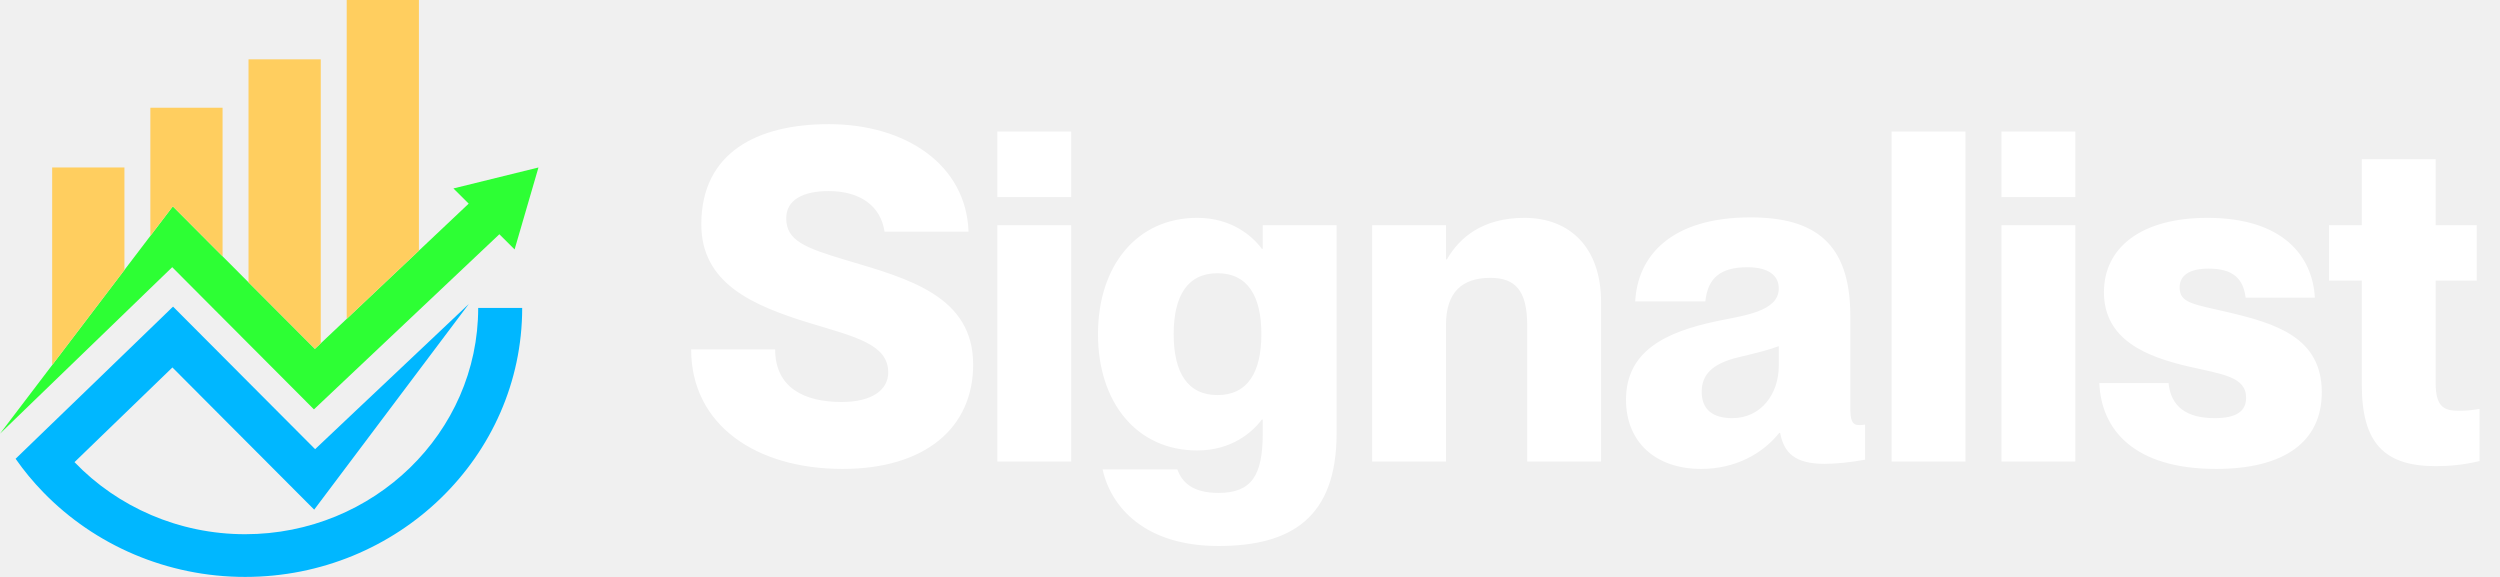
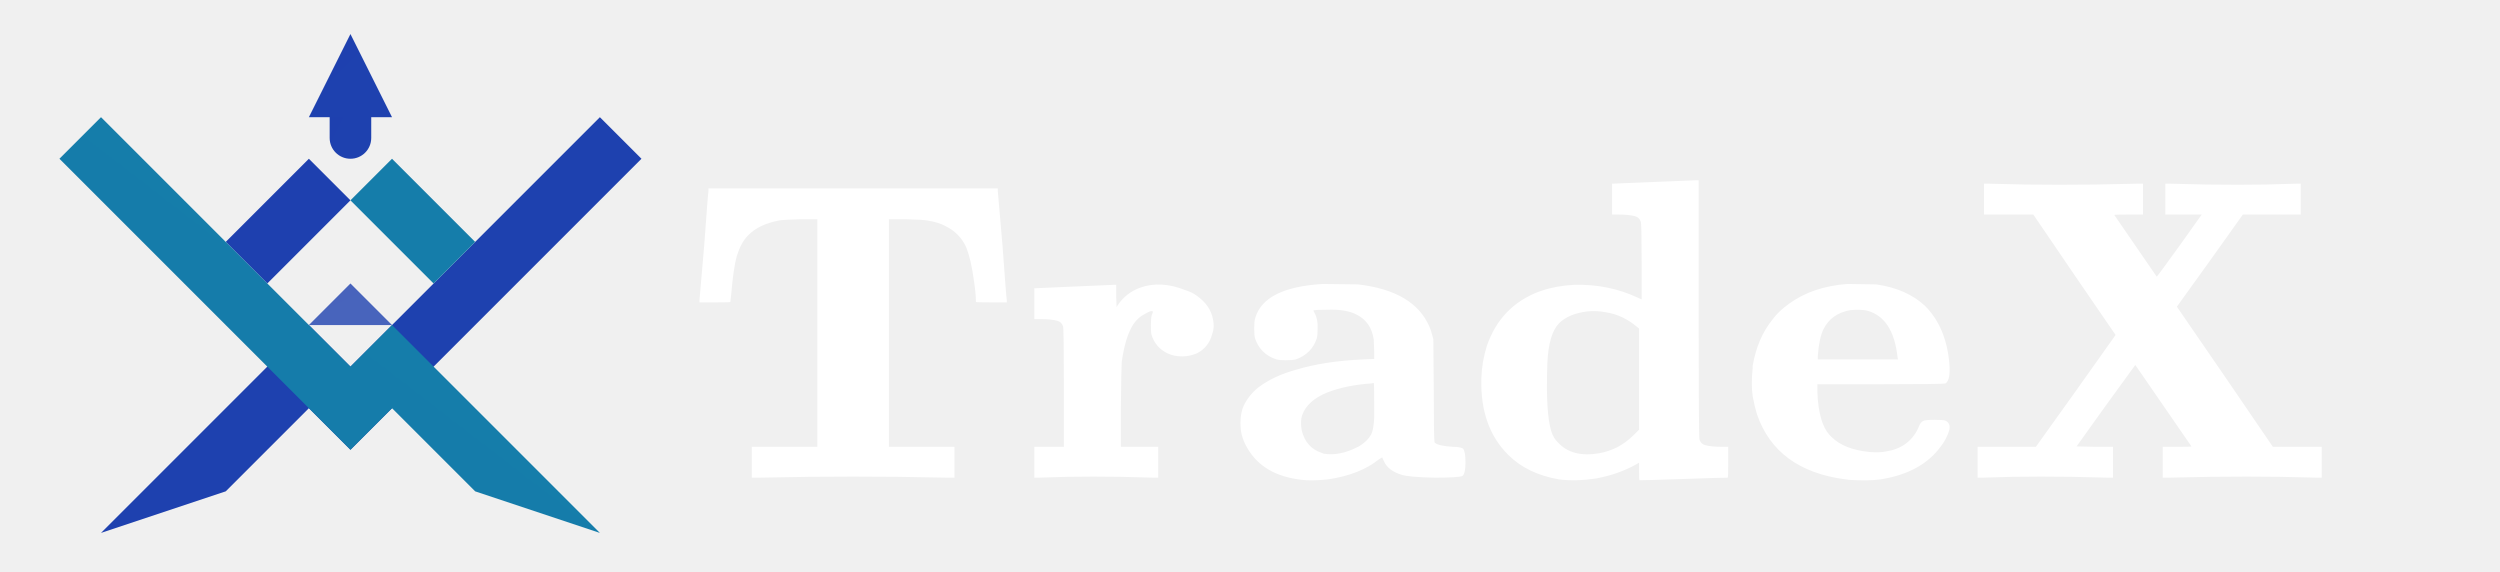
- <svg xmlns="http://www.w3.org/2000/svg" width="130" height="30" viewBox="0 0 130 30" fill="none">
-   <path d="M28 8.709L26.759 12.971L25.967 12.181L21.784 16.132L18.781 18.968L16.325 21.287L14.013 18.968L12.923 17.875L11.574 16.521L11.169 16.116L8.955 13.893L8.104 14.715L7.819 14.99L6.47 16.296L5.117 17.604L3.724 18.95L3.705 18.968L1.711 20.895L0 22.55L2.724 18.968L6.47 14.039L7.819 12.266L8.986 10.73L11.574 13.328L12.68 14.439L12.923 14.681L16.375 18.142L16.68 17.853L18.029 16.58L18.628 16.014L20.372 14.366L21.784 13.033L24.372 10.589L23.578 9.799L28 8.709Z" fill="#2DFF34" />
-   <path d="M6.47 8.709V14.039L2.724 18.968H2.713V8.709H6.47Z" fill="#FFCE5F" />
-   <path d="M27.154 16.014C27.154 23.726 20.692 30 12.745 30C8.69 30 4.918 28.346 2.252 25.599C1.726 25.059 1.244 24.477 0.811 23.856L2.467 22.256L5.13 19.686L5.871 18.968L6.47 18.39L7.819 17.085L8.117 16.797L8.821 16.116L8.934 16.003L8.936 16.005L8.999 15.945L11.574 18.528L12.693 19.652L16.386 23.357L18.639 21.227L20.385 19.58L21.032 18.968L21.784 18.258L24.383 15.802L16.338 26.502L11.18 21.33L8.966 19.108L8.117 19.928L5.13 22.816L3.874 24.031C6.119 26.37 9.311 27.779 12.745 27.779C19.429 27.779 24.866 22.502 24.866 16.014H27.154V16.014Z" fill="#00B7FF" />
-   <path d="M11.574 5.603V13.328L8.986 10.73L7.819 12.266V5.603H11.574Z" fill="#FFCE5F" />
-   <path d="M16.68 3.086V17.853L16.375 18.142L12.923 14.682V3.086H16.68Z" fill="#FFCE5F" />
-   <path d="M21.784 0V13.033L20.372 14.366L18.628 16.014L18.029 16.58V0H21.784Z" fill="#FFCE5F" />
-   <path d="M43.812 24.384C39.324 24.384 35.94 22.104 35.94 18.168H40.308C40.308 20.16 41.82 20.904 43.764 20.904C45.372 20.904 46.188 20.256 46.188 19.368C46.188 17.904 44.484 17.52 42.108 16.8C39.132 15.888 36.468 14.736 36.468 11.664C36.468 7.92 39.396 6.456 43.092 6.456C47.1 6.456 50.244 8.568 50.364 12.048H45.996C45.804 10.728 44.748 9.936 43.092 9.936C41.796 9.936 40.884 10.368 40.884 11.352C40.884 12.504 41.844 12.888 44.028 13.536C47.268 14.496 50.604 15.408 50.604 18.96C50.604 22.248 48.108 24.384 43.812 24.384ZM55.702 10.248H51.862V6.84H55.702V10.248ZM55.702 24H51.862V11.712H55.702V24ZM65.663 12.936V11.712H69.503V22.536C69.503 26.928 67.127 28.392 63.359 28.392C59.543 28.392 57.767 26.376 57.335 24.408H61.223C61.463 25.08 62.015 25.632 63.359 25.632C65.087 25.632 65.663 24.72 65.663 22.536V21.816H65.615C65.135 22.464 64.055 23.424 62.255 23.424C59.111 23.424 57.095 20.928 57.095 17.376C57.095 13.824 59.111 11.328 62.255 11.328C64.055 11.328 65.135 12.288 65.615 12.936H65.663ZM63.311 20.544C64.871 20.544 65.591 19.368 65.591 17.376C65.591 15.384 64.871 14.208 63.311 14.208C61.751 14.208 61.031 15.384 61.031 17.376C61.031 19.368 61.751 20.544 63.311 20.544ZM79.271 11.328C81.647 11.328 83.255 12.888 83.255 15.696V24H79.415V16.92C79.415 15.072 78.767 14.448 77.495 14.448C76.031 14.448 75.191 15.192 75.191 16.896V24H71.351V11.712H75.191V13.488H75.239C75.887 12.36 77.087 11.328 79.271 11.328ZM88.464 24.384C86.064 24.384 84.552 22.968 84.552 20.784C84.552 18.24 86.64 17.256 89.256 16.704C90.6 16.416 92.496 16.224 92.496 15C92.496 14.328 91.968 13.896 90.864 13.896C89.448 13.896 88.8 14.472 88.68 15.672H85.032C85.152 13.32 86.88 11.304 91.032 11.304C94.368 11.304 96.216 12.648 96.216 16.416V21.168C96.216 21.816 96.288 22.104 96.672 22.104C96.768 22.104 96.84 22.104 96.984 22.08V23.904C96.216 24.048 95.424 24.12 94.872 24.12C93.336 24.12 92.76 23.544 92.568 22.512H92.52C91.656 23.592 90.24 24.384 88.464 24.384ZM90.072 21.744C91.608 21.744 92.496 20.448 92.496 19.032V18C91.992 18.192 91.416 18.336 90.408 18.576C88.992 18.912 88.488 19.512 88.488 20.376C88.488 21.312 89.088 21.744 90.072 21.744ZM102.203 24H98.363V6.84H102.203V24ZM107.916 10.248H104.076V6.84H107.916V10.248ZM107.916 24H104.076V11.712H107.916V24ZM115.237 24.384C110.941 24.384 109.261 22.32 109.165 19.92H112.765C112.885 21.144 113.701 21.744 115.165 21.744C116.293 21.744 116.797 21.384 116.797 20.688C116.797 19.584 115.573 19.464 113.797 19.056C111.637 18.552 109.405 17.688 109.405 15.192C109.405 12.888 111.325 11.328 114.781 11.328C118.717 11.328 120.253 13.32 120.373 15.48H116.773C116.653 14.496 116.125 13.968 114.853 13.968C113.797 13.968 113.341 14.352 113.341 14.952C113.341 15.768 114.061 15.816 115.909 16.248C118.333 16.824 120.733 17.544 120.733 20.4C120.733 22.968 118.789 24.384 115.237 24.384ZM127.902 21.36C128.262 21.36 128.478 21.336 128.934 21.264V23.976C128.118 24.168 127.422 24.24 126.654 24.24C123.966 24.24 122.814 23.016 122.814 20.016V14.592H121.11V11.712H122.814V8.28H126.654V11.712H128.79V14.592H126.654V19.92C126.654 21.24 127.158 21.36 127.902 21.36Z" fill="white" />
+ <svg xmlns="http://www.w3.org/2000/svg" width="560" height="128" viewBox="0 0 560 128" fill="none">
+   <g clip-path="url(#clip0_1_392)">
+     <path d="M22.625 119.375L69.188 72.812L50.562 54.188L69.188 35.562L78.5 44.875L59.875 63.5L78.5 82.125L134.375 26.25L143.688 35.562L78.5 100.75L69.188 91.438L50.562 110.062L22.625 119.375Z" fill="url(#paint0_linear_1_392)" />
+     <path d="M134.375 119.375L87.812 72.812L106.438 54.188L87.812 35.562L78.5 44.875L97.125 63.5L78.5 82.125L22.625 26.25L13.312 35.562L78.5 100.75L87.812 91.438L106.438 110.062L134.375 119.375Z" fill="url(#paint1_linear_1_392)" />
+     <path opacity="0.8" d="M69.188 72.812H87.812L78.5 63.5L69.188 72.812Z" fill="url(#paint2_linear_1_392)" />
+     <path d="M83.156 21.594C83.156 19.022 81.072 16.938 78.5 16.938C75.928 16.938 73.844 19.022 73.844 21.594V30.906C73.844 33.478 75.928 35.562 78.5 35.562C81.072 35.562 83.156 33.478 83.156 30.906V21.594Z" fill="url(#paint3_linear_1_392)" />
+     <path d="M78.5 7.625L69.188 26.25H87.812L78.5 7.625Z" fill="url(#paint4_linear_1_392)" />
+     <path d="M158.703 42.776V42.2H191.055H223.503V42.776L224.559 54.968C225.135 62.968 225.455 67.032 225.519 67.16V67.736H222.063C219.759 67.736 218.607 67.704 218.607 67.64C218.607 66.36 218.447 64.696 218.127 62.648C217.743 59.768 217.199 57.4 216.495 55.544C215.535 53.304 213.903 51.64 211.599 50.552C210.639 50.04 209.359 49.656 207.759 49.4C207.183 49.272 205.551 49.176 202.863 49.112H199.119V74.552V100.088H206.511H213.807V103.544V107H212.271L200.943 106.808C194.351 106.744 187.791 106.744 181.263 106.808L169.935 107H168.399V103.544V100.088H175.791H183.087V74.552V49.112H179.343C176.655 49.176 175.023 49.272 174.447 49.4C171.439 49.976 169.135 51.096 167.535 52.76C166.511 53.784 165.679 55.32 165.039 57.368C164.527 59.224 164.111 62.072 163.791 65.912C163.663 67 163.599 67.576 163.599 67.64C163.599 67.704 162.447 67.736 160.143 67.736H156.687V67.16L157.743 54.968C158.319 46.968 158.639 42.904 158.703 42.776ZM240.614 64.184C246.63 63.928 249.574 63.8 249.446 63.8H250.022V66.296L250.118 68.792L250.406 68.312C251.622 66.52 253.254 65.24 255.302 64.472C258.438 63.32 261.894 63.512 265.67 65.048C266.502 65.304 267.238 65.656 267.878 66.104C270.054 67.576 271.334 69.4 271.718 71.576C271.974 72.728 271.91 73.816 271.526 74.84C271.014 76.824 269.862 78.264 268.07 79.16C266.982 79.608 265.894 79.832 264.806 79.832C263.59 79.832 262.502 79.608 261.542 79.16C259.686 78.264 258.47 76.824 257.894 74.84C257.83 74.52 257.798 73.848 257.798 72.824C257.798 71.8 257.862 71.064 257.99 70.616C258.246 70.04 258.31 69.752 258.182 69.752C257.99 69.56 257.414 69.752 256.454 70.328C255.494 70.776 254.63 71.544 253.862 72.632C252.646 74.552 251.782 77.368 251.27 81.08C251.206 81.72 251.142 85.112 251.078 91.256V100.088H255.206H259.43V103.544V107H258.374L251.078 106.808C246.854 106.744 242.854 106.744 239.078 106.808C234.79 106.936 232.614 107 232.55 107H231.686V103.544V100.088H235.046H238.31V86.84C238.31 78.008 238.246 73.432 238.118 73.112C237.926 72.472 237.51 72.056 236.87 71.864C235.974 71.608 234.662 71.48 232.934 71.48H231.686V68.024V64.568H231.974L240.614 64.184ZM296.3 63.608L304.172 63.704C312.556 64.664 317.9 67.832 320.204 73.208C320.46 73.784 320.652 74.36 320.78 74.936L321.068 75.992L321.164 87.512C321.164 95 321.228 98.872 321.356 99.128C321.868 99.64 323.244 99.96 325.484 100.088C326.508 100.088 327.244 100.216 327.692 100.472C328.076 100.856 328.268 101.88 328.268 103.544C328.268 105.208 328.044 106.232 327.596 106.616C326.956 106.872 324.908 107 321.452 107C317.612 106.936 315.084 106.712 313.868 106.328C311.884 105.688 310.604 104.696 310.028 103.352C309.772 102.84 309.644 102.552 309.644 102.488C309.644 102.424 309.356 102.584 308.78 102.968C305.964 105.208 302.188 106.68 297.452 107.384C294.956 107.64 293.004 107.672 291.596 107.48C285.836 106.84 281.772 104.472 279.404 100.376C278.828 99.416 278.412 98.424 278.156 97.4C277.964 96.696 277.868 95.8 277.868 94.712C277.868 93.176 278.124 91.864 278.636 90.776C279.404 89.24 280.46 87.928 281.804 86.84C284.044 85.112 286.892 83.768 290.348 82.808C294.572 81.528 299.596 80.76 305.42 80.504L307.82 80.408V78.68L307.724 76.184V76.088C307.34 73.4 306.028 71.512 303.788 70.424C302.38 69.72 300.556 69.368 298.316 69.368C295.692 69.368 294.316 69.432 294.188 69.56L294.476 70.136C294.988 71.032 295.212 72.184 295.148 73.592C295.148 74.616 295.084 75.352 294.956 75.8C294.572 76.952 293.996 77.912 293.228 78.68C292.396 79.512 291.404 80.12 290.252 80.504C289.74 80.632 289.004 80.696 288.044 80.696C287.084 80.696 286.38 80.632 285.932 80.504C284.716 80.12 283.692 79.512 282.86 78.68C282.092 77.912 281.516 76.952 281.132 75.8C281.004 75.352 280.94 74.616 280.94 73.592C280.94 72.568 281.004 71.832 281.132 71.384C282.092 67.864 285.196 65.528 290.444 64.376C292.172 63.992 294.124 63.736 296.3 63.608ZM307.82 90.776C307.82 87.448 307.788 85.784 307.724 85.784C307.66 85.784 307.5 85.816 307.244 85.88C303.468 86.136 300.172 86.808 297.356 87.896C294.348 89.112 292.46 90.808 291.692 92.984C291.372 93.88 291.34 95.032 291.596 96.44C292.236 99 293.708 100.664 296.012 101.432C296.14 101.496 296.3 101.56 296.492 101.624C298.86 102.008 301.356 101.528 303.98 100.184C304.172 100.12 304.364 100.024 304.556 99.896C305.772 99.128 306.636 98.264 307.148 97.304C307.532 96.536 307.756 95.256 307.82 93.464V90.776ZM370.511 40.76C376.911 40.504 380.047 40.376 379.919 40.376H380.495V69.176C380.495 88.376 380.559 98.136 380.687 98.456C380.879 99.096 381.295 99.512 381.935 99.704C382.831 99.96 384.143 100.088 385.871 100.088H387.119V103.544C387.119 105.848 387.087 107 387.023 107C385.807 107 382.511 107.096 377.135 107.288C371.759 107.48 368.463 107.576 367.247 107.576C367.183 107.576 367.151 106.904 367.151 105.56V103.64L366.671 103.928C363.983 105.464 360.911 106.552 357.455 107.192C354.447 107.64 351.695 107.704 349.199 107.384C344.463 106.552 340.687 104.728 337.871 101.912C333.647 97.752 331.631 92.056 331.823 84.824C331.887 82.328 332.303 79.864 333.071 77.432C335.119 71.544 338.991 67.512 344.687 65.336C344.879 65.272 345.071 65.208 345.263 65.144C347.503 64.376 349.967 63.928 352.655 63.8C357.775 63.672 362.511 64.632 366.863 66.68L367.727 67.064V58.616C367.727 52.984 367.663 50.008 367.535 49.688C367.343 49.048 366.927 48.632 366.287 48.44C365.391 48.184 364.079 48.056 362.351 48.056H361.103V44.6V41.144H361.391C361.071 41.144 364.111 41.016 370.511 40.76ZM359.663 69.944C358.383 69.688 357.039 69.624 355.631 69.752C352.815 70.072 350.671 70.968 349.199 72.44C347.663 74.04 346.799 77.016 346.607 81.368C346.543 82.904 346.511 84.856 346.511 87.224C346.575 92.92 347.119 96.536 348.143 98.072C348.335 98.392 348.591 98.712 348.911 99.032C351.023 101.4 354.127 102.232 358.223 101.528C359.631 101.272 360.975 100.824 362.255 100.184C363.599 99.48 364.847 98.552 365.999 97.4L367.151 96.248V84.92V73.592L366.671 73.208C364.559 71.416 362.223 70.328 359.663 69.944ZM413.817 63.608L420.249 63.704C424.793 64.344 428.441 65.944 431.193 68.504C434.393 71.704 436.217 76.056 436.665 81.56C436.857 83.928 436.569 85.368 435.801 85.88C435.545 86.008 430.681 86.072 421.209 86.072H407.097V87.992C407.289 92.472 408.185 95.608 409.785 97.4C409.913 97.528 410.073 97.688 410.265 97.88C412.121 99.736 414.937 100.856 418.713 101.24C420.185 101.368 421.401 101.336 422.361 101.144C425.817 100.632 428.249 98.904 429.657 95.96C429.721 95.768 429.785 95.608 429.849 95.48C430.169 94.648 430.681 94.2 431.385 94.136C431.705 94.072 432.345 94.04 433.305 94.04C434.713 94.04 435.545 94.104 435.801 94.232C436.569 94.616 436.857 95.288 436.665 96.248C436.281 97.592 435.641 98.84 434.745 99.992C431.865 103.96 427.353 106.424 421.209 107.384C419.417 107.64 417.017 107.672 414.009 107.48C413.817 107.416 413.625 107.384 413.433 107.384C403.065 106.04 396.441 101.176 393.561 92.792C393.177 91.512 392.857 90.168 392.601 88.76C392.345 86.968 392.345 84.856 392.601 82.424C392.601 82.232 392.601 82.072 392.601 81.944C393.305 77.784 394.809 74.296 397.113 71.48C397.945 70.328 399.161 69.176 400.761 68.024C404.281 65.464 408.633 63.992 413.817 63.608ZM418.137 69.56C417.177 69.368 415.961 69.336 414.489 69.464C411.609 69.976 409.593 71.416 408.441 73.784C407.801 75.128 407.385 77.08 407.193 79.64V80.504H416.121H425.145L425.049 80.024C424.409 74.072 422.105 70.584 418.137 69.56ZM444.42 44.6V41.144H445.476C445.412 41.144 448.196 41.208 453.828 41.336C458.628 41.4 463.78 41.4 469.284 41.336L478.788 41.144H480.036V44.6V48.056H476.868C474.692 48.056 473.604 48.088 473.604 48.152L483.108 61.976C483.172 61.976 484.868 59.672 488.196 55.064L493.188 48.056H489.06H485.028V44.6V41.144H486.084L494.34 41.336C499.076 41.4 503.46 41.4 507.492 41.336L514.404 41.144H515.364V44.6V48.056H508.836H502.404L495.012 58.424L487.62 68.696L498.372 84.344L509.124 100.088H514.596H520.068V103.544V107H519.012C519.076 107 516.292 106.936 510.66 106.808C505.86 106.744 500.708 106.744 495.204 106.808L485.7 107H484.452V103.544V100.088H487.716C489.828 100.088 490.884 100.056 490.884 99.992L478.308 81.752L471.684 90.872L465.156 99.992L469.284 100.088H473.316V103.544V107H472.26L464.004 106.808C459.268 106.744 454.884 106.744 450.852 106.808L443.94 107H442.98V103.544V100.088H449.508H456.036L464.964 87.608C470.852 79.288 473.828 75.096 473.892 75.032L464.676 61.592L455.46 48.056H449.892H444.42V44.6Z" fill="white" />
+   </g>
+   <defs>
+     <linearGradient id="paint0_linear_1_392" x1="22.625" y1="26.25" x2="9023.55" y2="11727.5" gradientUnits="userSpaceOnUse">
+       <stop stop-color="#1E40AF" />
+       <stop offset="1" stop-color="#10B981" />
+     </linearGradient>
+     <linearGradient id="paint1_linear_1_392" x1="12119.6" y1="26.25" x2="3118.63" y2="11727.5" gradientUnits="userSpaceOnUse">
+       <stop stop-color="#059669" />
+       <stop offset="1" stop-color="#2563EB" />
+     </linearGradient>
+     <linearGradient id="paint2_linear_1_392" x1="69.188" y1="63.5" x2="814.188" y2="1553.5" gradientUnits="userSpaceOnUse">
+       <stop stop-color="#1E40AF" />
+       <stop offset="1" stop-color="#10B981" />
+     </linearGradient>
+     <linearGradient id="paint3_linear_1_392" x1="73.844" y1="16.938" x2="1563.84" y2="761.938" gradientUnits="userSpaceOnUse">
+       <stop stop-color="#1E40AF" />
+       <stop offset="1" stop-color="#10B981" />
+     </linearGradient>
+     <linearGradient id="paint4_linear_1_392" x1="69.188" y1="7.625" x2="1931.69" y2="1870.13" gradientUnits="userSpaceOnUse">
+       <stop stop-color="#1E40AF" />
+       <stop offset="1" stop-color="#10B981" />
+     </linearGradient>
+     <clipPath id="clip0_1_392">
+       <rect width="560" height="128" fill="white" />
+     </clipPath>
+   </defs>
</svg>
